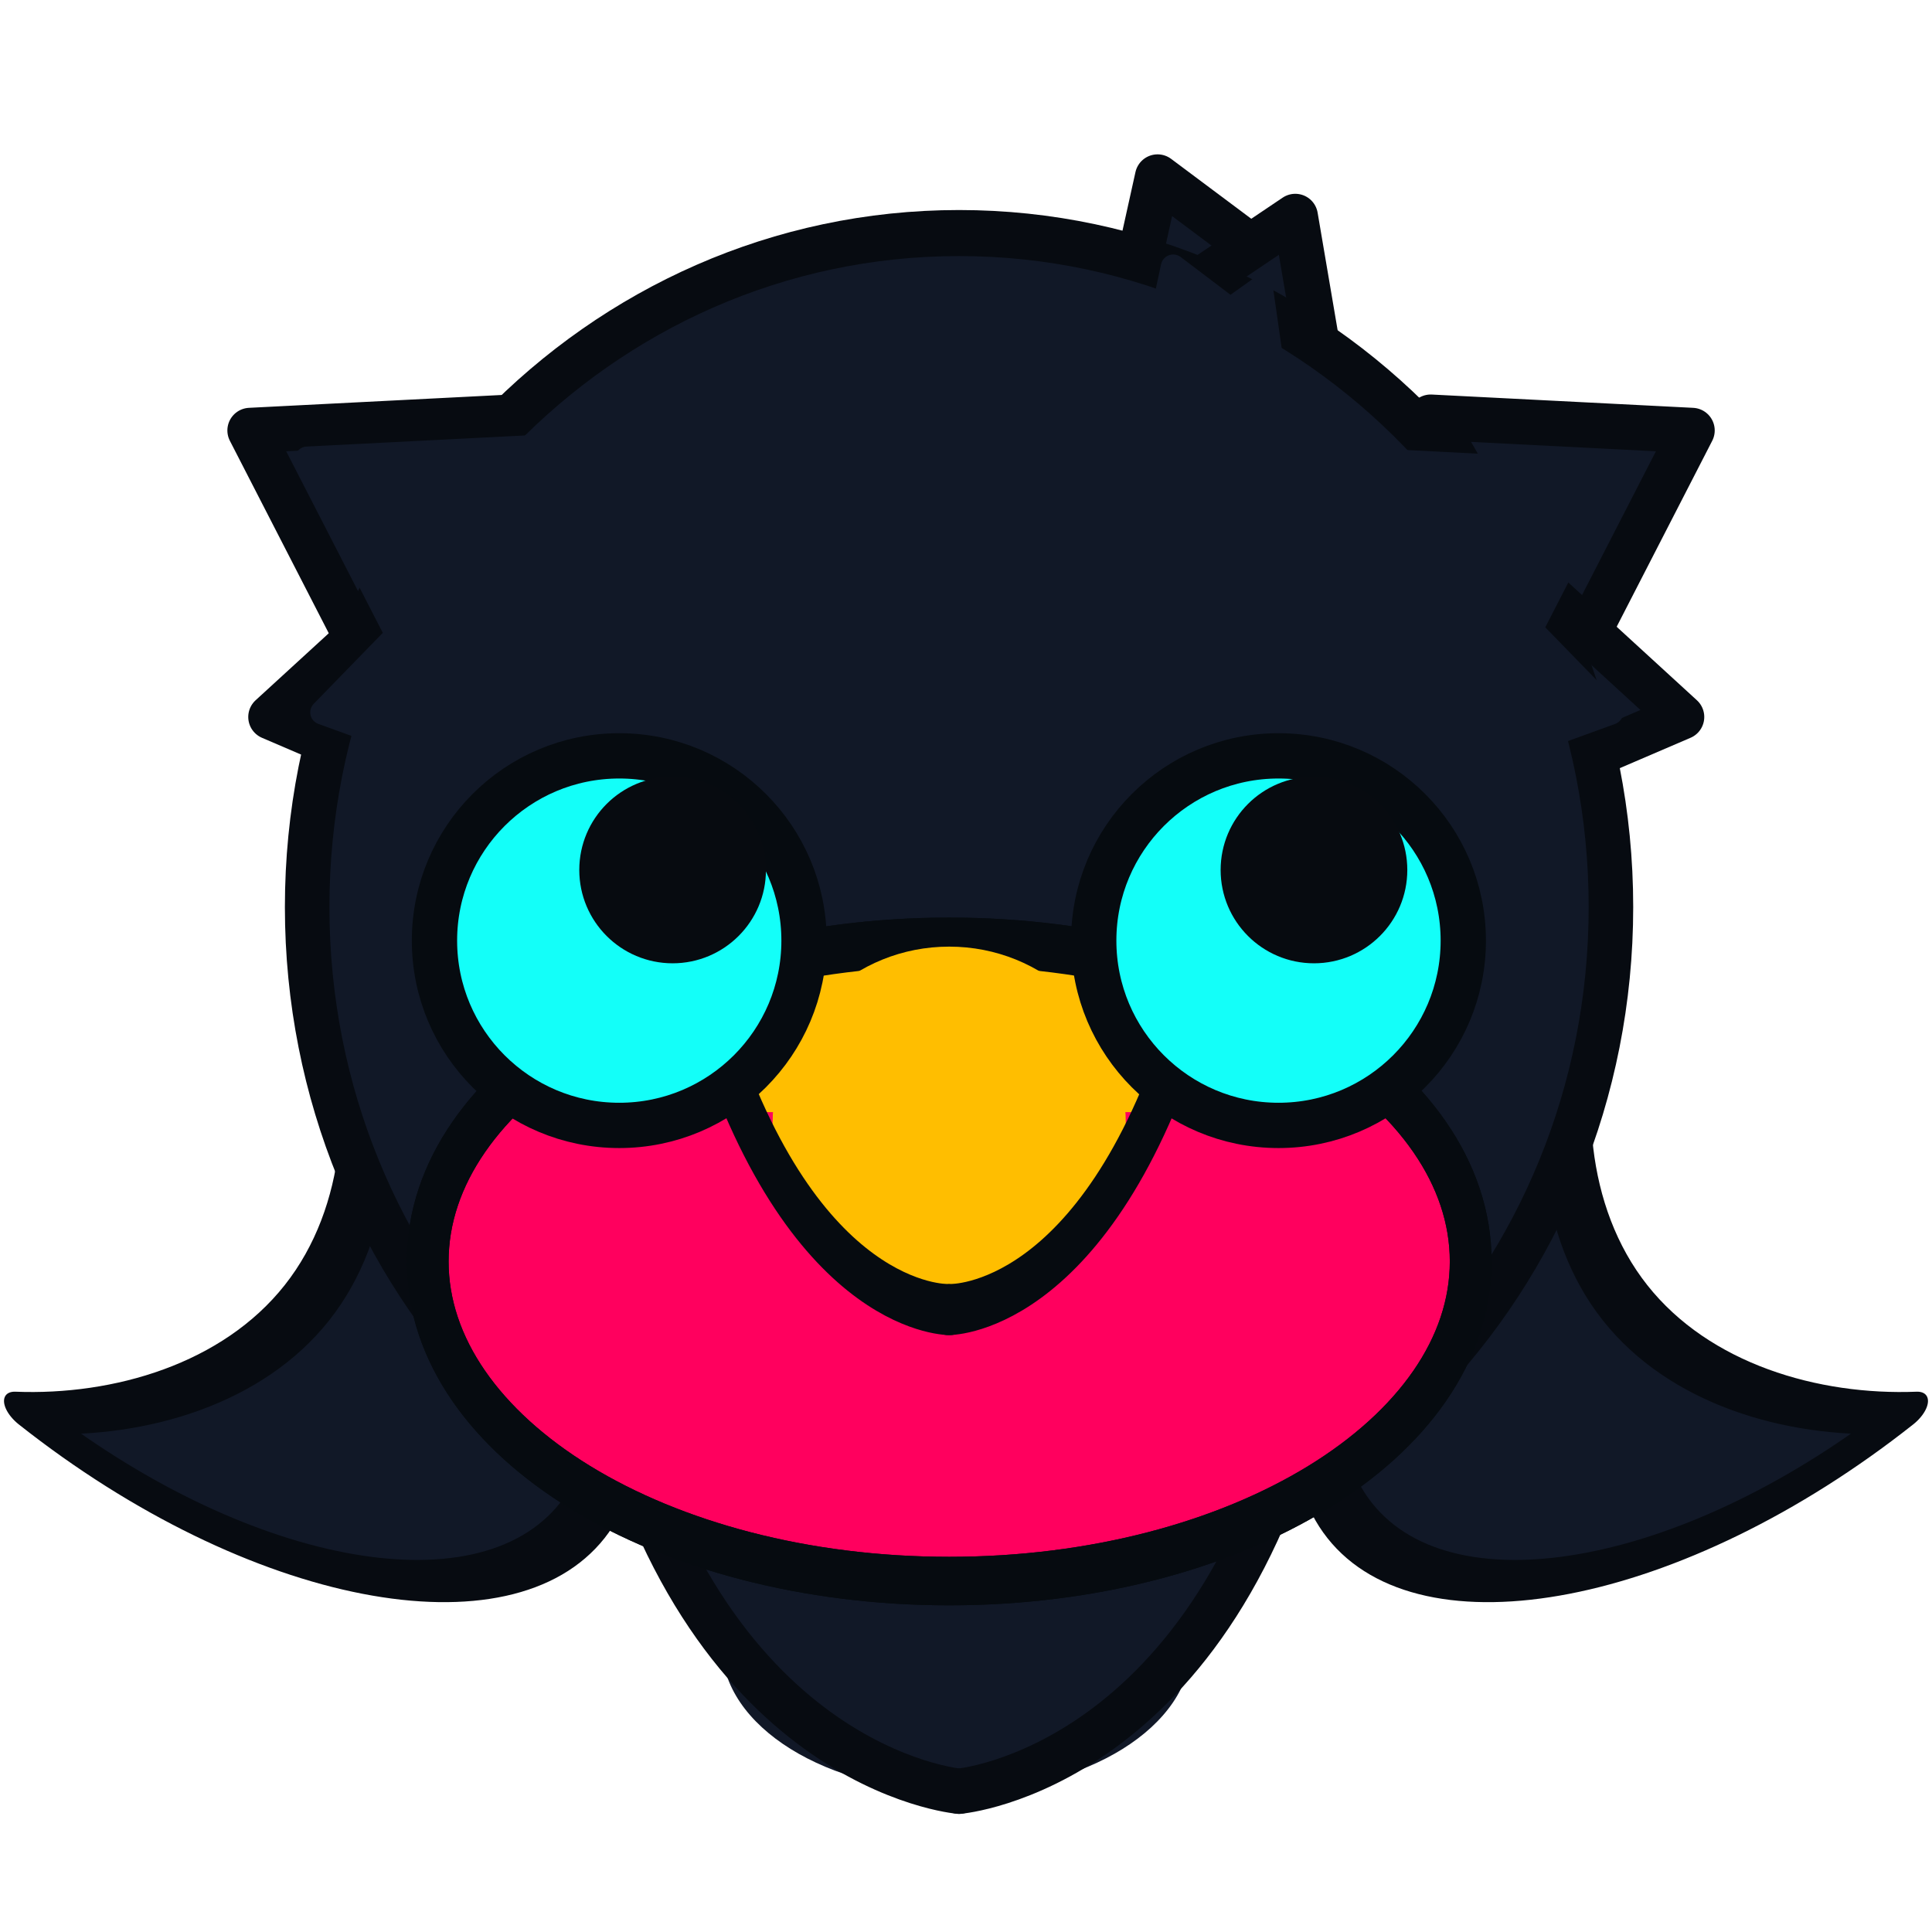
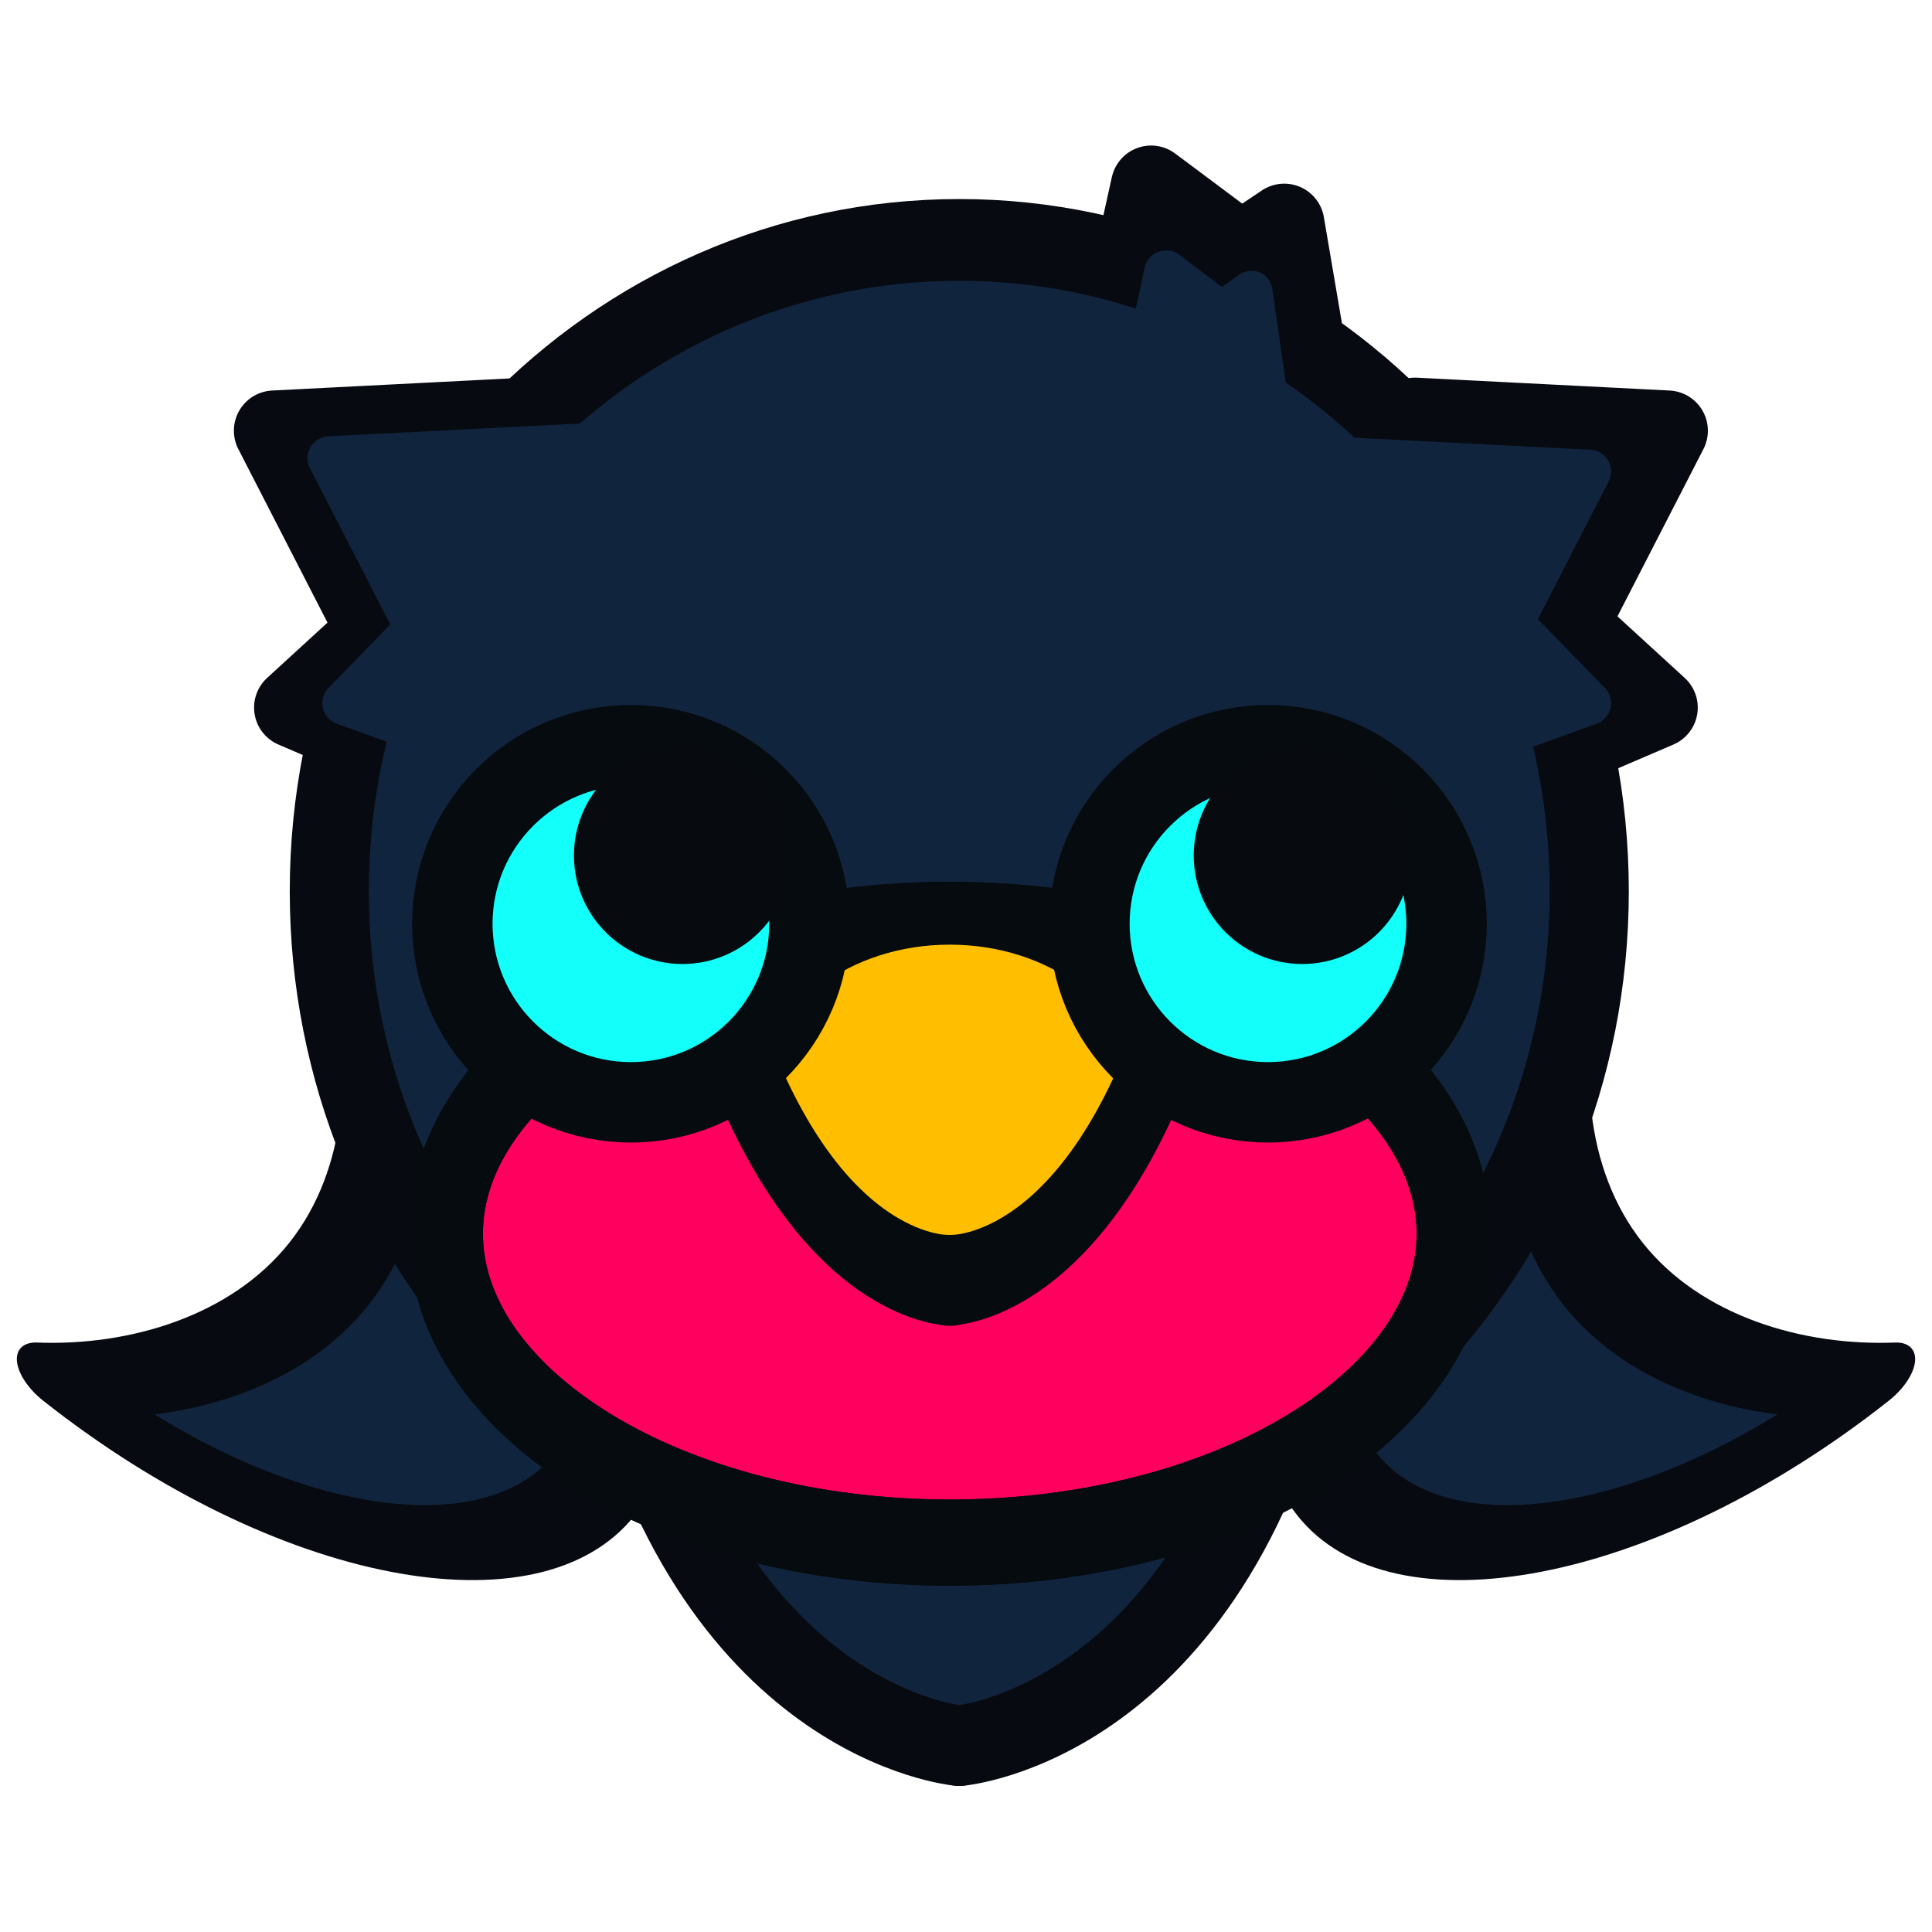
- <svg xmlns="http://www.w3.org/2000/svg" width="100%" height="100%" viewBox="0 0 1024 1024" version="1.1" xml:space="preserve" style="fill-rule:evenodd;clip-rule:evenodd;stroke-linecap:round;stroke-linejoin:round;stroke-miterlimit:1.5;">
+ <svg xmlns="http://www.w3.org/2000/svg" width="100%" height="100%" viewBox="0 0 1024 1024" version="1.1" xml:space="preserve" style="fill-rule:evenodd;clip-rule:evenodd;stroke-linejoin:round;stroke-miterlimit:2;">
  <g transform="matrix(0.1,0,0,-0.1,0,1024)">
-     <g transform="matrix(18.3831,0,0,-25.2186,-5537.52,40525.3)">
-       <ellipse cx="577.036" cy="1546.77" rx="67.69" ry="30.715" style="fill:rgb(17,24,39);" />
+     <g transform="matrix(17.7651,0,0,-24.3707,-5179.24,39429.1)">
+       <ellipse cx="577.036" cy="1546.77" rx="67.69" ry="30.715" style="fill:rgb(17,36,62);stroke:rgb(17,36,62);stroke-width:0.47px;" />
    </g>
-     <g transform="matrix(18.3831,0,0,-18.3831,-5537.52,30162.4)">
-       <g>
-         <g transform="matrix(0.499179,-0.866499,0.866499,0.499179,-856.102,966.14)">
-           <path d="M407.736,1191.97L448.678,1255.36L366.793,1255.36L407.736,1191.97Z" style="fill:rgb(17,24,39);stroke:rgb(7,11,17);stroke-width:13.06px;" />
-         </g>
-         <g transform="matrix(-0.499179,-0.866499,-0.866499,0.499179,2025.46,966.14)">
-           <path d="M407.736,1191.97L448.678,1255.36L366.793,1255.36L407.736,1191.97Z" style="fill:rgb(17,24,39);stroke:rgb(7,11,17);stroke-width:13.06px;" />
-         </g>
-         <g transform="matrix(0.167329,-0.985901,-0.985901,-0.167329,1893.01,1891.89)">
-           <path d="M407.736,1191.97L448.678,1255.36L366.793,1255.36L407.736,1191.97Z" style="fill:rgb(17,24,39);stroke:rgb(7,11,17);stroke-width:13.06px;" />
-         </g>
-         <g transform="matrix(-0.551874,0.204906,0.204906,0.551874,615.755,393.401)">
-           <path d="M407.736,1191.97L448.678,1255.36L366.793,1255.36L407.736,1191.97Z" style="fill:rgb(17,24,39);stroke:rgb(7,11,17);stroke-width:22.18px;" />
-         </g>
-         <g transform="matrix(-0.541088,-0.231895,-0.231895,0.541088,1171.72,595.73)">
-           <path d="M407.736,1191.97L448.678,1255.36L366.793,1255.36L407.736,1191.97Z" style="fill:rgb(17,24,39);stroke:rgb(7,11,17);stroke-width:22.18px;" />
-         </g>
-         <g transform="matrix(0.499179,-0.866499,0.866499,0.499179,-863.058,966.14)">
-           <path d="M407.736,1191.97L448.678,1255.36L366.793,1255.36L407.736,1191.97Z" style="fill:rgb(17,24,39);stroke:rgb(7,11,17);stroke-width:13.06px;" />
-         </g>
-         <g transform="matrix(-0.167329,-0.985901,0.985901,-0.167329,-727.605,1891.89)">
-           <path d="M407.736,1191.97L448.678,1255.36L366.793,1255.36L407.736,1191.97Z" style="fill:rgb(17,24,39);stroke:rgb(7,11,17);stroke-width:13.06px;" />
-         </g>
-         <g>
-           <g transform="matrix(1.49541,-1.18243,-0.620242,-0.78441,948.642,2966.35)">
-             <path d="M439.453,1218.31C397.591,1218.31 363.603,1251.81 363.603,1293.07C363.603,1334.33 397.591,1367.82 439.453,1367.82C426.895,1350.38 416.698,1322.89 416.698,1293.07C416.698,1263.24 426.895,1235.75 439.453,1218.31Z" style="fill:rgb(17,24,39);stroke:rgb(7,11,17);stroke-width:8.58px;" />
-           </g>
-           <g transform="matrix(-1.49541,-1.18243,0.620242,-0.78441,210.847,2966.35)">
-             <path d="M439.453,1218.31C397.591,1218.31 363.603,1251.81 363.603,1293.07C363.603,1334.33 397.591,1367.82 439.453,1367.82C426.895,1350.38 416.698,1322.89 416.698,1293.07C416.698,1263.24 426.895,1235.75 439.453,1218.31Z" style="fill:rgb(17,24,39);stroke:rgb(7,11,17);stroke-width:8.58px;" />
-           </g>
-           <g transform="matrix(1,0,0,1,0,-26.5917)">
-             <path d="M577.741,1626.77C577.741,1626.77 502.763,1620.46 476.399,1505.57" style="fill:rgb(17,24,39);stroke:rgb(7,11,17);stroke-width:13.06px;" />
-             <g transform="matrix(-1,0,0,1,1155.48,0)">
-               <path d="M577.741,1626.77C577.741,1626.77 502.763,1620.46 476.399,1505.57" style="fill:rgb(17,24,39);stroke:rgb(7,11,17);stroke-width:13.06px;" />
-             </g>
-           </g>
-           <g transform="matrix(1,0,0,1.03391,-0.565742,-47.3723)">
-             <clipPath id="_clip1">
-               <rect x="348.233" y="1133.02" width="454.284" height="401.89" />
-             </clipPath>
-             <g clip-path="url(#_clip1)">
-               <circle cx="578.307" cy="1346.95" r="187.953" style="fill:rgb(17,24,39);stroke:rgb(7,11,17);stroke-width:12.84px;" />
-             </g>
-           </g>
-         </g>
+     <g transform="matrix(8.86798,15.3935,15.3935,-8.86798,-20388,12251.1)">
+       <path d="M407.736,1191.97L448.678,1255.36L366.793,1255.36L407.736,1191.97Z" style="fill:rgb(17,24,39);stroke:rgb(7,11,17);stroke-width:24px;stroke-linecap:round;stroke-miterlimit:1.5;" />
+     </g>
+     <g transform="matrix(-8.86798,15.3935,-15.3935,-8.86798,30803.3,12251.1)">
+       <path d="M407.736,1191.97L448.678,1255.36L366.793,1255.36L407.736,1191.97Z" style="fill:rgb(17,24,39);stroke:rgb(7,11,17);stroke-width:24px;stroke-linecap:round;stroke-miterlimit:1.5;" />
+     </g>
+     <g transform="matrix(2.97262,17.5147,-17.5147,2.97262,28450.3,-4195)">
+       <path d="M407.736,1191.97L448.678,1255.36L366.793,1255.36L407.736,1191.97Z" style="fill:rgb(17,24,39);stroke:rgb(7,11,17);stroke-width:24px;stroke-linecap:round;stroke-miterlimit:1.5;" />
+     </g>
+     <g transform="matrix(-9.80412,-3.64018,3.64018,-9.80412,5759.73,22425.9)">
+       <path d="M407.736,1191.97L448.678,1255.36L366.793,1255.36L407.736,1191.97Z" style="fill:rgb(17,24,39);stroke:rgb(7,11,17);stroke-width:40.77px;stroke-linecap:round;stroke-miterlimit:1.5;" />
+     </g>
+     <g transform="matrix(-9.6125,4.11965,-4.11965,-9.6125,15636.5,18831.5)">
+       <path d="M407.736,1191.97L448.678,1255.36L366.793,1255.36L407.736,1191.97Z" style="fill:rgb(17,24,39);stroke:rgb(7,11,17);stroke-width:40.77px;stroke-linecap:round;stroke-miterlimit:1.5;" />
+     </g>
+     <g transform="matrix(8.86798,15.3935,15.3935,-8.86798,-20511.6,12251.1)">
+       <path d="M407.736,1191.97L448.678,1255.36L366.793,1255.36L407.736,1191.97Z" style="fill:rgb(17,24,39);stroke:rgb(7,11,17);stroke-width:24px;stroke-linecap:round;stroke-miterlimit:1.5;" />
+     </g>
+     <g transform="matrix(-2.97262,17.5147,17.5147,2.97262,-18105.2,-4195)">
+       <path d="M407.736,1191.97L448.678,1255.36L366.793,1255.36L407.736,1191.97Z" style="fill:rgb(17,24,39);stroke:rgb(7,11,17);stroke-width:24px;stroke-linecap:round;stroke-miterlimit:1.5;" />
+     </g>
+     <g transform="matrix(26.5662,21.006,-11.0187,13.9352,11673.5,-23282.9)">
+       <path d="M439.453,1218.31C397.591,1218.31 363.603,1251.81 363.603,1293.07C363.603,1334.33 397.591,1367.82 439.453,1367.82C426.895,1350.38 416.698,1322.89 416.698,1293.07C416.698,1263.24 426.895,1235.75 439.453,1218.31Z" style="fill:rgb(17,36,62);stroke:rgb(7,11,17);stroke-width:15.77px;stroke-linecap:round;stroke-miterlimit:1.5;" />
+     </g>
+     <g transform="matrix(-26.5662,21.006,11.0187,13.9352,-1433.51,-23282.9)">
+       <path d="M439.453,1218.31C397.591,1218.31 363.603,1251.81 363.603,1293.07C363.603,1334.33 397.591,1367.82 439.453,1367.82C426.895,1350.38 416.698,1322.89 416.698,1293.07C416.698,1263.24 426.895,1235.75 439.453,1218.31Z" style="fill:rgb(17,36,62);stroke:rgb(7,11,17);stroke-width:15.77px;stroke-linecap:round;stroke-miterlimit:1.5;" />
+     </g>
+     <g transform="matrix(17.7651,0,0,-17.7651,-5179.24,29887.1)">
+       <path d="M577.741,1626.77C577.741,1626.77 502.763,1620.46 476.399,1505.57" style="fill:rgb(17,36,62);stroke:rgb(7,11,17);stroke-width:24px;stroke-linecap:round;stroke-miterlimit:1.5;" />
+       <g transform="matrix(-1,0,0,1,1155.48,0)">
+         <path d="M577.741,1626.77C577.741,1626.77 502.763,1620.46 476.399,1505.57" style="fill:rgb(17,36,62);stroke:rgb(7,11,17);stroke-width:24px;stroke-linecap:round;stroke-miterlimit:1.5;" />
      </g>
    </g>
-     <g transform="matrix(18.3831,0,0,-18.3831,-71.6275,9522.41)">
-       <g transform="matrix(-0.484062,-0.207455,-0.220021,0.513382,826.986,-483.186)">
-         <path d="M407.736,1191.97L448.678,1255.36L366.793,1255.36L407.736,1191.97Z" style="fill:rgb(17,24,39);stroke:rgb(17,24,39);stroke-width:13.36px;" />
-       </g>
-       <g transform="matrix(-0.391093,0.14521,0.147388,0.39696,325.956,-494.385)">
-         <path d="M407.736,1191.97L448.678,1255.36L366.793,1255.36L407.736,1191.97Z" style="fill:rgb(17,24,39);stroke:rgb(17,24,39);stroke-width:17.26px;" />
-       </g>
-       <g transform="matrix(-0.499179,-0.866499,-0.866499,0.499179,1704.74,-144.454)">
-         <path d="M407.736,1191.97L448.678,1255.36L366.793,1255.36L407.736,1191.97Z" style="fill:rgb(17,24,39);stroke:rgb(17,24,39);stroke-width:7.07px;" />
-       </g>
-       <g transform="matrix(0.223509,-0.974702,-0.974702,-0.223509,1539.05,830.199)">
-         <path d="M407.736,1191.97L448.678,1255.36L366.793,1255.36L407.736,1191.97Z" style="fill:rgb(17,24,39);stroke:rgb(17,24,39);stroke-width:7.07px;" />
-       </g>
-       <g transform="matrix(-0.223509,-0.974702,0.974702,-0.223509,-973.802,830.194)">
-         <path d="M407.736,1191.97L448.678,1255.36L366.793,1255.36L407.736,1191.97Z" style="fill:rgb(17,24,39);stroke:rgb(17,24,39);stroke-width:7.07px;" />
-       </g>
-       <g transform="matrix(0.499179,-0.866499,0.866499,0.499179,-1143.92,-148.454)">
-         <path d="M407.736,1191.97L448.678,1255.36L366.793,1255.36L407.736,1191.97Z" style="fill:rgb(17,24,39);stroke:rgb(17,24,39);stroke-width:7.07px;" />
-       </g>
+     <g transform="matrix(17.7651,0,0,-18.3676,-5189.29,30256.3)">
+       <circle cx="578.307" cy="1346.95" r="187.953" style="fill:rgb(17,36,62);stroke:rgb(7,11,17);stroke-width:23.6px;stroke-linecap:round;stroke-miterlimit:1.5;" />
    </g>
-     <g transform="matrix(16.709,0,0,-19.3897,-4515.94,32409)">
-       <ellipse cx="571.363" cy="1488.16" rx="165.424" ry="87.367" style="fill:rgb(255,0,94);stroke:rgb(6,11,16);stroke-width:13.26px;" />
+     <g transform="matrix(-8.59943,3.68547,-3.9087,-9.1203,14794.4,18052.4)">
+       <path d="M407.736,1191.97L448.678,1255.36L366.793,1255.36L407.736,1191.97Z" style="fill:rgb(17,36,62);stroke:rgb(17,36,62);stroke-width:24.56px;stroke-linecap:round;stroke-miterlimit:1.5;" />
    </g>
-     <g transform="matrix(18.3831,0,0,-26.1679,-52.004,11595.4)">
-       <rect x="212.197" y="244.707" width="51.928" height="32.348" style="fill:rgb(255,190,0);" />
+     <g transform="matrix(-6.94782,-2.57968,2.61837,-7.05205,5893.56,18251.3)">
+       <path d="M407.736,1191.97L448.678,1255.36L366.793,1255.36L407.736,1191.97Z" style="fill:rgb(17,36,62);stroke:rgb(17,36,62);stroke-width:31.72px;stroke-linecap:round;stroke-miterlimit:1.5;" />
    </g>
-     <g transform="matrix(18.3831,0,0,-25.1743,1357.65,11320.1)">
-       <rect x="212.197" y="244.707" width="51.928" height="32.348" style="fill:rgb(255,190,0);" />
+     <g transform="matrix(-8.86798,15.3935,-15.3935,-8.86798,30387.8,12034.8)">
+       <path d="M407.736,1191.97L448.678,1255.36L366.793,1255.36L407.736,1191.97Z" style="fill:rgb(17,36,62);stroke:rgb(17,36,62);stroke-width:13px;stroke-linecap:round;stroke-miterlimit:1.5;" />
    </g>
-     <g transform="matrix(16.709,0,0,-19.3897,-4515.94,32409)">
-       <ellipse cx="571.363" cy="1488.16" rx="165.424" ry="87.367" style="fill:none;stroke:rgb(6,11,16);stroke-width:13.26px;" />
+     <g transform="matrix(3.97067,17.3157,-17.3157,3.97067,27444.3,-5280.08)">
+       <path d="M407.736,1191.97L448.678,1255.36L366.793,1255.36L407.736,1191.97Z" style="fill:rgb(17,36,62);stroke:rgb(17,36,62);stroke-width:13px;stroke-linecap:round;stroke-miterlimit:1.5;" />
    </g>
-     <g transform="matrix(18.3831,0,0,-18.3831,-5130.89,24465.6)">
-       <g transform="matrix(1,0,0,1.40964,-22.1202,-891.95)">
-         <ellipse cx="574.901" cy="1411.66" rx="45.584" ry="30.989" style="fill:rgb(255,190,0);stroke:rgb(255,190,0);stroke-width:10.68px;" />
-       </g>
-       <g transform="matrix(0.449803,0,0,0.449803,292.911,420.339)">
-         <g transform="matrix(1.21084,-0.172033,0.231373,1.62851,-498.408,-924.514)">
-           <path d="M577.741,1626.77C577.741,1626.77 502.763,1620.46 476.399,1505.57" style="fill:none;stroke:rgb(6,11,16);stroke-width:20.03px;" />
-         </g>
-         <g transform="matrix(-1.21084,-0.172033,-0.231373,1.62851,1653.69,-924.514)">
-           <path d="M577.741,1626.77C577.741,1626.77 502.763,1620.46 476.399,1505.57" style="fill:none;stroke:rgb(6,11,16);stroke-width:20.03px;" />
-         </g>
-       </g>
+     <g transform="matrix(-3.97067,17.3157,17.3157,3.97067,-17196.8,-5279.99)">
+       <path d="M407.736,1191.97L448.678,1255.36L366.793,1255.36L407.736,1191.97Z" style="fill:rgb(17,36,62);stroke:rgb(17,36,62);stroke-width:13px;stroke-linecap:round;stroke-miterlimit:1.5;" />
    </g>
-     <g transform="matrix(18.3831,0,0,-18.3831,-5550.25,30405)">
-       <g transform="matrix(1,0,0,1,-0.130707,-2.256)">
-         <circle cx="480.594" cy="1370.39" r="53.275" style="fill:rgb(19,255,249);stroke:rgb(6,11,16);stroke-width:13.06px;" />
-       </g>
-       <g transform="matrix(1,0,0,1,189.945,-2.256)">
-         <circle cx="480.594" cy="1370.39" r="53.275" style="fill:rgb(19,255,249);stroke:rgb(6,11,16);stroke-width:13.06px;" />
-       </g>
-       <g transform="matrix(0.972844,0,0,0.972844,32.1334,37.1538)">
-         <circle cx="666.737" cy="1347.19" r="20.952" style="fill:rgb(7,11,16);stroke:rgb(7,11,16);stroke-width:13.42px;" />
-       </g>
-       <g transform="matrix(0.972844,0,0,0.972844,-152.781,37.1538)">
-         <circle cx="666.737" cy="1347.19" r="20.952" style="fill:rgb(7,11,16);stroke:rgb(7,11,16);stroke-width:13.42px;" />
-       </g>
+     <g transform="matrix(8.86798,15.3935,15.3935,-8.86798,-20219,12105.8)">
+       <path d="M407.736,1191.97L448.678,1255.36L366.793,1255.36L407.736,1191.97Z" style="fill:rgb(17,36,62);stroke:rgb(17,36,62);stroke-width:13px;stroke-linecap:round;stroke-miterlimit:1.5;" />
+     </g>
+     <g transform="matrix(16.1473,0,0,-18.7378,-4192,31585.8)">
+       <ellipse cx="571.363" cy="1488.16" rx="165.424" ry="87.367" style="fill:rgb(255,0,94);stroke:rgb(6,11,16);stroke-width:24.38px;stroke-linecap:round;stroke-miterlimit:1.5;" />
+     </g>
+     <g transform="matrix(17.7651,0,0,-17.7651,102.903,9468.52)">
+       <rect x="213.264" y="241.421" width="51.928" height="32.348" style="fill:rgb(255,190,0);" />
+     </g>
+     <g transform="matrix(17.7651,0,0,-17.7651,102.903,9468.52)">
+       <rect x="289.946" y="241.421" width="51.928" height="32.348" style="fill:rgb(255,190,0);" />
+     </g>
+     <g transform="matrix(16.1473,0,0,-18.7378,-4192,31585.8)">
+       <ellipse cx="571.363" cy="1488.16" rx="165.424" ry="87.367" style="fill:none;stroke:rgb(6,11,16);stroke-width:24.38px;stroke-linecap:round;stroke-miterlimit:1.5;" />
+     </g>
+     <g transform="matrix(17.7651,0,0,-19.7369,-5179.24,32259.2)">
+       <ellipse cx="574.901" cy="1411.66" rx="45.584" ry="30.989" style="fill:rgb(255,190,0);stroke:rgb(255,190,0);stroke-width:22.71px;stroke-linecap:round;stroke-miterlimit:1.5;" />
+     </g>
+     <g transform="matrix(9.67559,1.37468,1.84886,-13.0131,-3565.36,23829.5)">
+       <path d="M577.741,1626.77C577.741,1626.77 502.763,1620.46 476.399,1505.57" style="fill:none;stroke:rgb(6,11,16);stroke-width:36.81px;stroke-linecap:round;stroke-miterlimit:1.5;" />
+     </g>
+     <g transform="matrix(-9.67559,1.37468,-1.84886,-13.0131,13631.7,23829.5)">
+       <path d="M577.741,1626.77C577.741,1626.77 502.763,1620.46 476.399,1505.57" style="fill:none;stroke:rgb(6,11,16);stroke-width:36.81px;stroke-linecap:round;stroke-miterlimit:1.5;" />
+     </g>
+     <g transform="matrix(17.7651,0,0,-17.7651,102.903,9468.52)">
+       <circle cx="182.439" cy="232.174" r="53.275" style="fill:rgb(19,255,249);stroke:rgb(6,11,16);stroke-width:24px;stroke-linecap:round;stroke-miterlimit:1.5;" />
+     </g>
+     <g transform="matrix(17.7651,0,0,-17.7651,102.903,9468.52)">
+       <circle cx="372.515" cy="232.174" r="53.275" style="fill:rgb(19,255,249);stroke:rgb(6,11,16);stroke-width:24px;stroke-linecap:round;stroke-miterlimit:1.5;" />
+     </g>
+     <g transform="matrix(17.7651,0,0,-17.7651,102.903,9468.52)">
+       <circle cx="382.74" cy="211.8" r="20.383" style="fill:rgb(7,11,16);stroke:rgb(7,11,16);stroke-width:24px;stroke-linecap:round;stroke-miterlimit:1.5;" />
+     </g>
+     <g transform="matrix(17.7651,0,0,-17.7651,102.903,9468.52)">
+       <circle cx="197.826" cy="211.8" r="20.383" style="fill:rgb(7,11,16);stroke:rgb(7,11,16);stroke-width:24px;stroke-linecap:round;stroke-miterlimit:1.5;" />
    </g>
  </g>
</svg>
